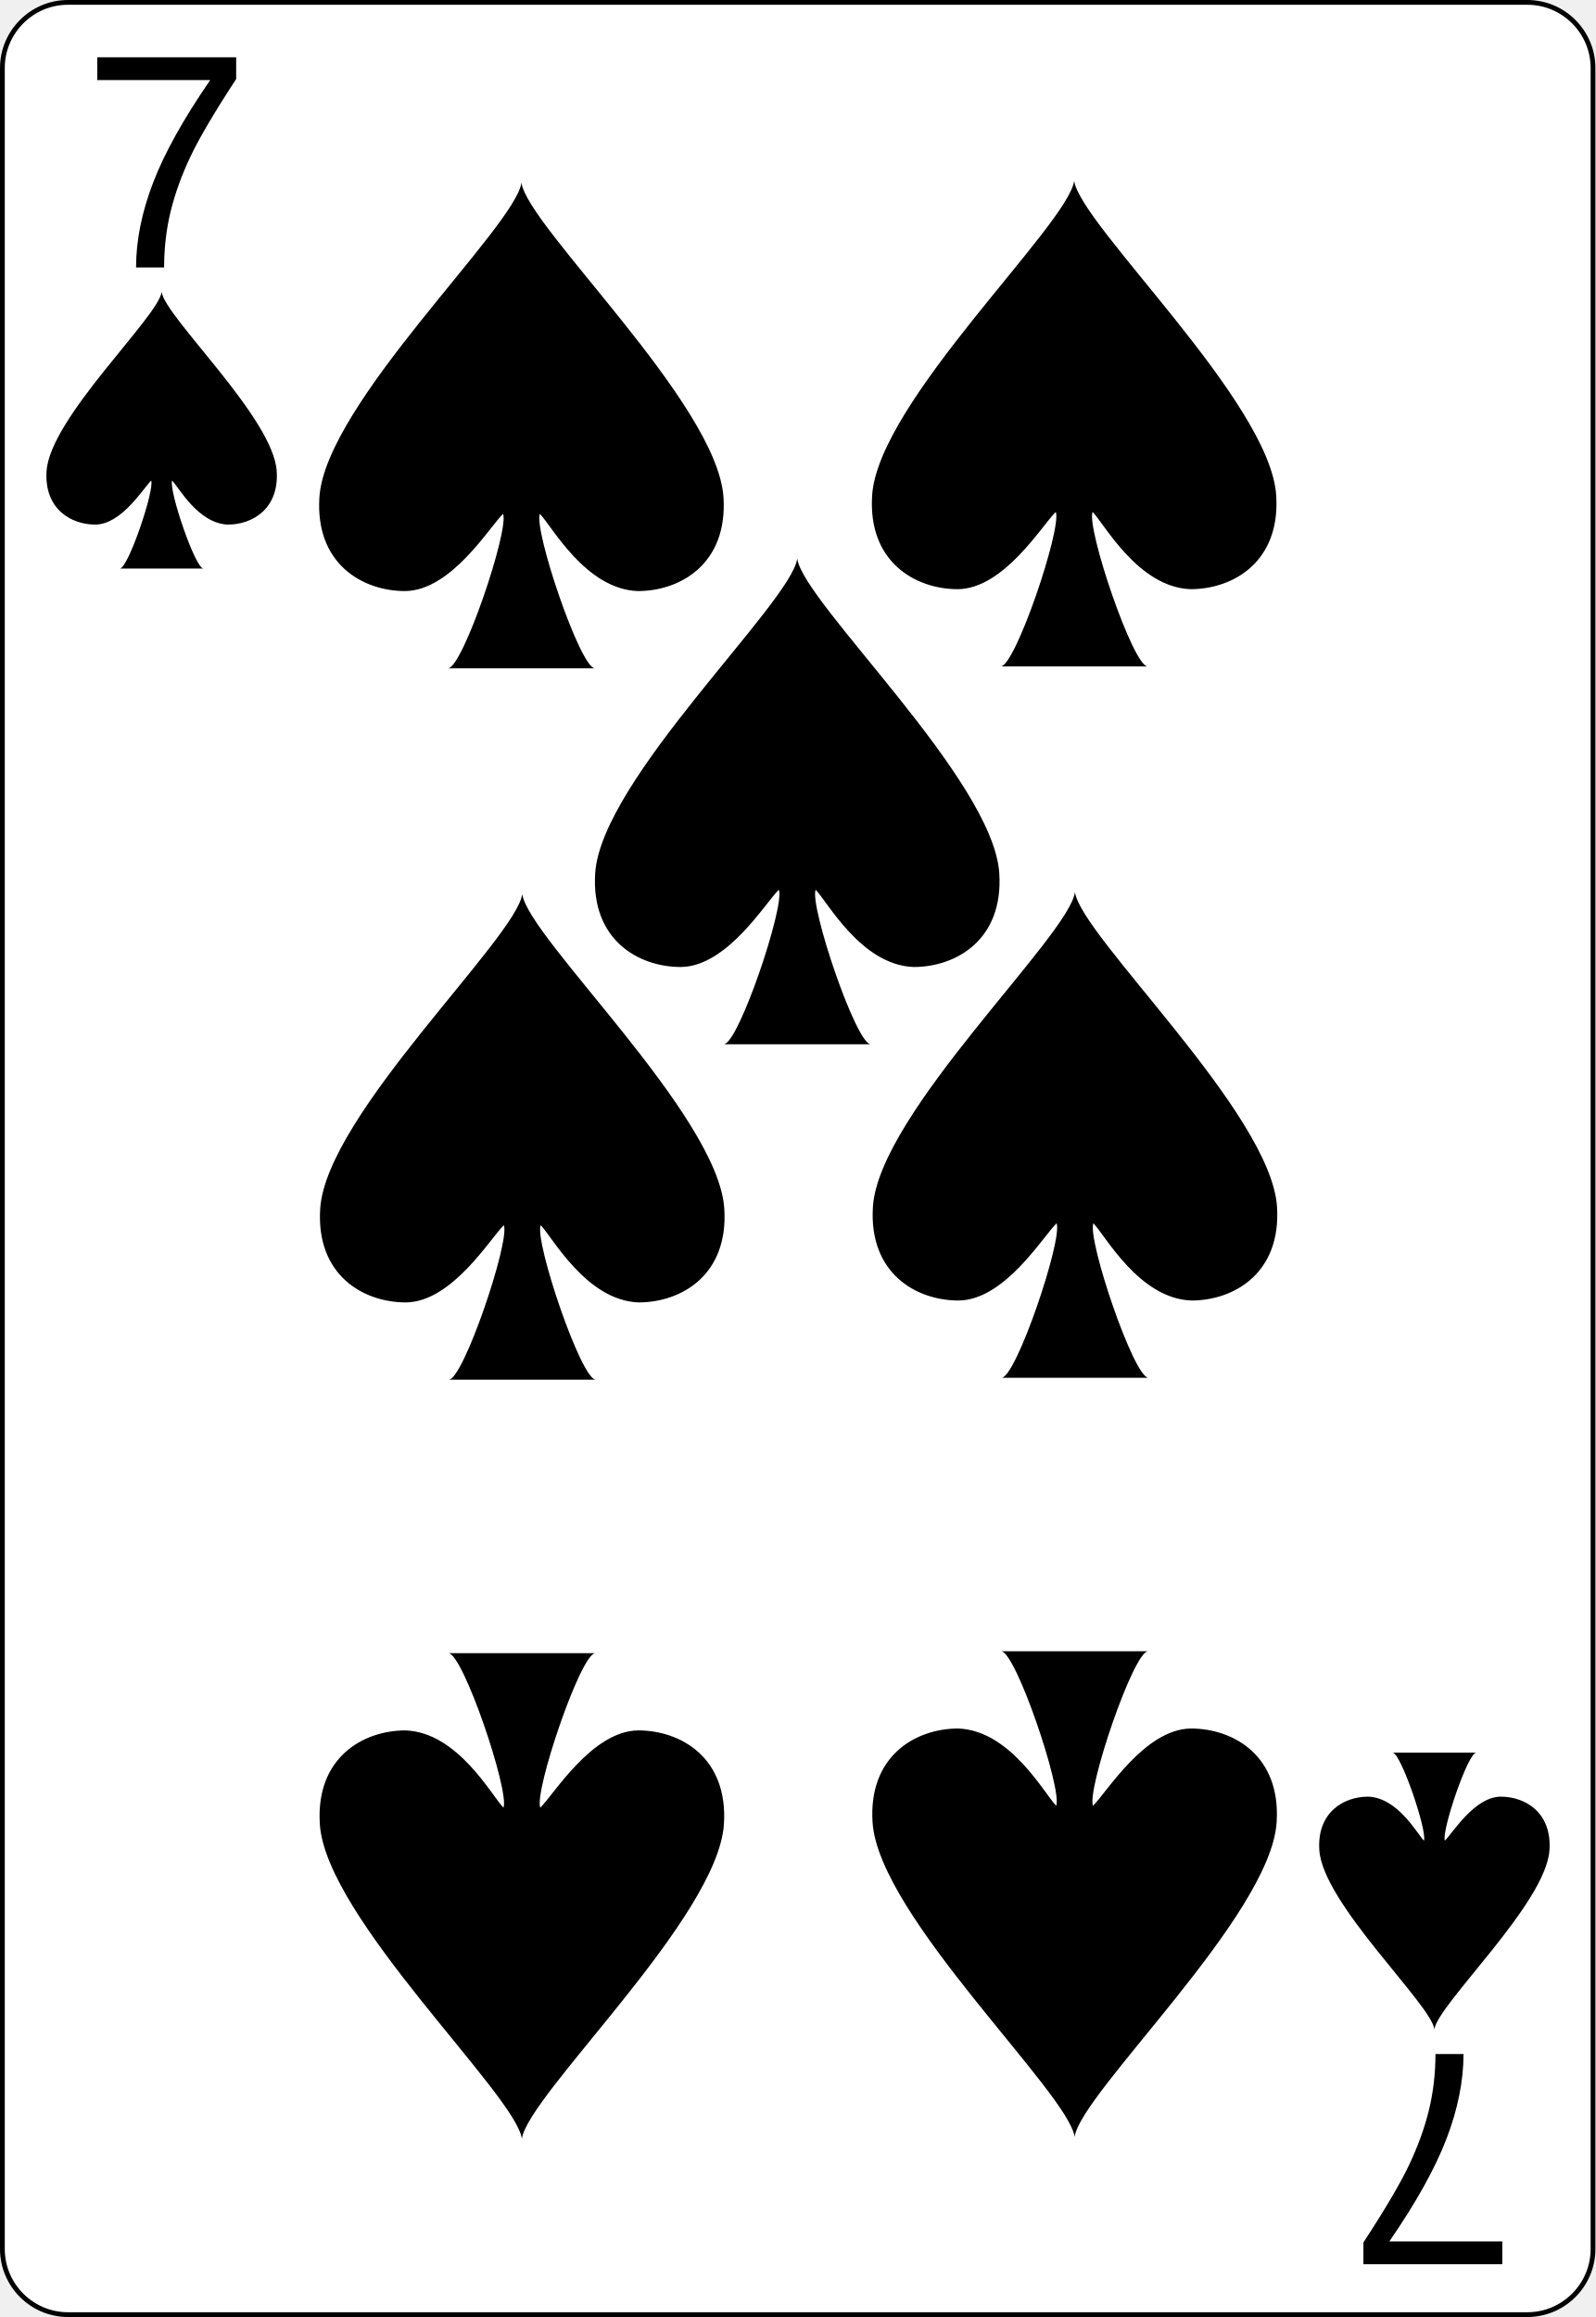
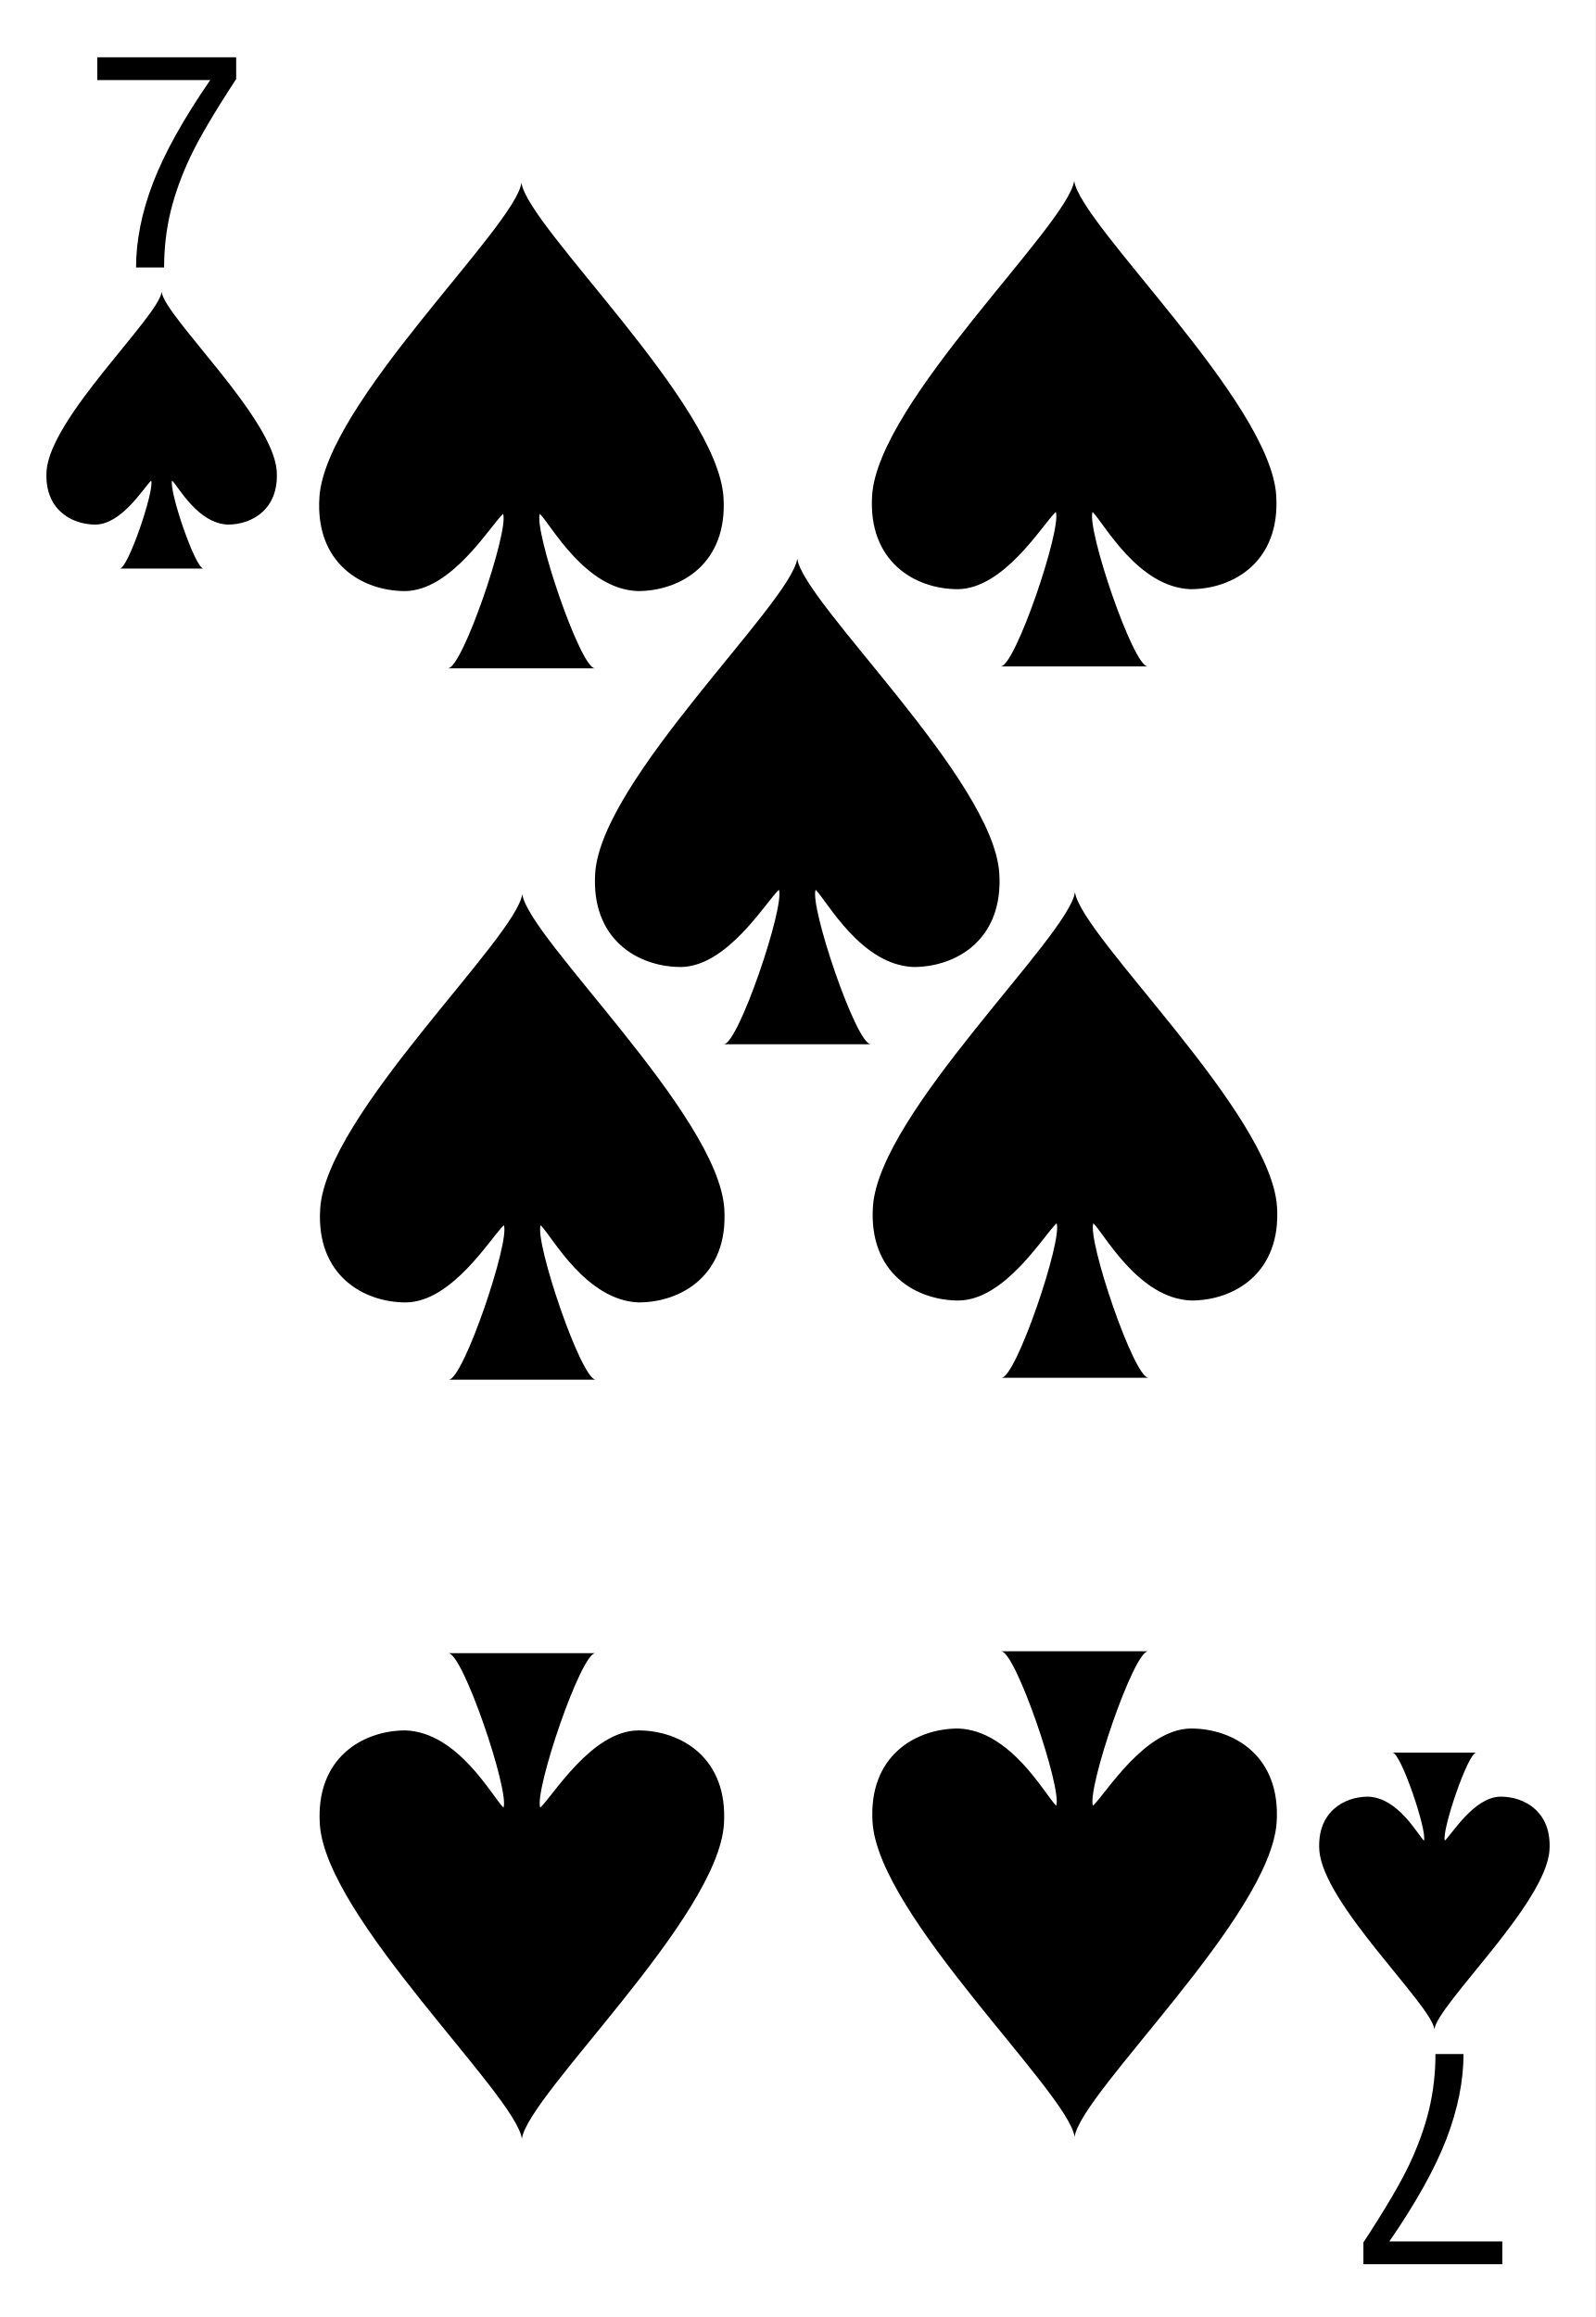
<svg xmlns="http://www.w3.org/2000/svg" width="167.087pt" height="242.667pt" viewBox="0 0 167.087 242.667" xml:space="preserve" id="svg2" version="1.1">
  <defs id="defs41" />
-   <g id="Layer_x0020_1" style="fill-rule:nonzero;clip-rule:nonzero;stroke:#000000;stroke-miterlimit:4;">
-     <path style="fill:#FFFFFF;stroke-width:0.5;" d="M166.837,235.548c0,3.777-3.087,6.869-6.871,6.869H7.111c-3.775,0-6.861-3.092-6.861-6.869V7.12C0.25,3.343,3.336,0.25,7.111,0.25h152.855    c3.784,0,6.871,3.093,6.871,6.87v228.428z" id="path5" />
+   <g id="Layer_x0020_1" style="fill-rule:nonzero;clip-rule:nonzero;stroke:none;">
+     <rect x="0" y="0" width="167.087" height="242.667" fill="#FFFFFF" stroke="none" style="fill:#FFFFFF;stroke:none;" id="path5" />
    <g style="stroke:none;" id="g7">
      <g id="g9">
				
			</g>
    </g>
    <g id="g15">
			
		</g>
    <g id="g19">
			
		</g>
    <g style="stroke:none;" id="g23">
      <g id="g25">
				
			</g>
    </g>
    <g style="stroke:none;" id="g31">
      <g id="g33">
				
			</g>
    </g>
  </g>
  <text xml:space="preserve" style="font-size:32px;font-style:normal;font-weight:normal;line-height:125%;letter-spacing:0px;word-spacing:0px;fill:#000000;fill-opacity:1;stroke:none;font-family:Bitstream Vera Sans" x="8.547" y="28.013" id="text3788">
    <tspan id="tspan3790" x="8.547" y="28.013" style="font-style:normal;font-variant:normal;font-weight:normal;font-stretch:normal;font-family:Arial;-inkscape-font-specification:Arial">7</tspan>
  </text>
  <g transform="matrix(1.508595,0,0,1.379325,16.9291,45.0659)" id="layer1-7">
    <path id="sl" d="M 7.989,3.103 C 7.747,-0.954 0.242,-8.59 0,-10.5 c -0.242,1.909 -7.747,9.545 -7.989,13.603 -0.169,2.868 1.695,4.057 3.39,4.057 1.835,-0.022 3.351,-2.801 3.873,-3.341 0.242,0.716 -1.603,6.682 -2.179,6.682 l 5.811,0 C 2.33,10.501 0.485,4.535 0.727,3.819 1.184,4.315 2.524,7.077 4.601,7.16 6.295,7.159 8.158,5.971 7.989,3.103 z" style="fill:#000000" />
  </g>
  <g transform="matrix(2.648679,0,0,2.421718,54.61089,44.566)" id="layer1-7-88">
    <path id="sl-4" d="M 7.989,3.103 C 7.747,-0.954 0.242,-8.59 0,-10.5 c -0.242,1.909 -7.747,9.545 -7.989,13.603 -0.169,2.868 1.695,4.057 3.39,4.057 1.835,-0.022 3.351,-2.801 3.873,-3.341 0.242,0.716 -1.603,6.682 -2.179,6.682 l 5.811,0 C 2.33,10.501 0.485,4.535 0.727,3.819 1.184,4.315 2.524,7.077 4.601,7.16 6.295,7.159 8.158,5.971 7.989,3.103 z" style="fill:#000000" />
  </g>
  <text xml:space="preserve" style="font-size:32px;font-style:normal;font-weight:normal;line-height:125%;letter-spacing:0px;word-spacing:0px;fill:#000000;fill-opacity:1;stroke:none;font-family:Bitstream Vera Sans" x="-158.978" y="-215.124" id="text3788-7" transform="scale(-1,-1)">
    <tspan id="tspan3790-6" x="-158.978" y="-215.124" style="font-style:normal;font-variant:normal;font-weight:normal;font-stretch:normal;font-family:Arial;-inkscape-font-specification:Arial">7</tspan>
  </text>
  <g transform="matrix(-1.508595,0,0,-1.379325,150.2251,198.0441)" id="layer1-7-3">
    <path id="sl-1" d="M 7.989,3.103 C 7.747,-0.954 0.242,-8.59 0,-10.5 c -0.242,1.909 -7.747,9.545 -7.989,13.603 -0.169,2.868 1.695,4.057 3.39,4.057 1.835,-0.022 3.351,-2.801 3.873,-3.341 0.242,0.716 -1.603,6.682 -2.179,6.682 l 5.811,0 C 2.33,10.501 0.485,4.535 0.727,3.819 1.184,4.315 2.524,7.077 4.601,7.16 6.295,7.159 8.158,5.971 7.989,3.103 z" style="fill:#000000" />
  </g>
  <g transform="matrix(-2.648679,0,0,-2.421718,54.65613,198.5713)" id="layer1-7-88-7">
    <path id="sl-4-5" d="M 7.989,3.103 C 7.747,-0.954 0.242,-8.59 0,-10.5 c -0.242,1.909 -7.747,9.545 -7.989,13.603 -0.169,2.868 1.695,4.057 3.39,4.057 1.835,-0.022 3.351,-2.801 3.873,-3.341 0.242,0.716 -1.603,6.682 -2.179,6.682 l 5.811,0 C 2.33,10.501 0.485,4.535 0.727,3.819 1.184,4.315 2.524,7.077 4.601,7.16 6.295,7.159 8.158,5.971 7.989,3.103 z" style="fill:#000000" />
  </g>
  <g transform="matrix(2.648679,0,0,2.421718,54.6947,119.0673)" id="layer1-7-88-6">
    <path id="sl-4-8" d="M 7.989,3.103 C 7.747,-0.954 0.242,-8.59 0,-10.5 c -0.242,1.909 -7.747,9.545 -7.989,13.603 -0.169,2.868 1.695,4.057 3.39,4.057 1.835,-0.022 3.351,-2.801 3.873,-3.341 0.242,0.716 -1.603,6.682 -2.179,6.682 l 5.811,0 C 2.33,10.501 0.485,4.535 0.727,3.819 1.184,4.315 2.524,7.077 4.601,7.16 6.295,7.159 8.158,5.971 7.989,3.103 z" style="fill:#000000" />
  </g>
  <g transform="matrix(2.648679,0,0,2.421718,112.4978,44.36691)" id="layer1-7-88-68">
    <path id="sl-4-84" d="M 7.989,3.103 C 7.747,-0.954 0.242,-8.59 0,-10.5 c -0.242,1.909 -7.747,9.545 -7.989,13.603 -0.169,2.868 1.695,4.057 3.39,4.057 1.835,-0.022 3.351,-2.801 3.873,-3.341 0.242,0.716 -1.603,6.682 -2.179,6.682 l 5.811,0 C 2.33,10.501 0.485,4.535 0.727,3.819 1.184,4.315 2.524,7.077 4.601,7.16 6.295,7.159 8.158,5.971 7.989,3.103 z" style="fill:#000000" />
  </g>
  <g transform="matrix(-2.648679,0,0,-2.421718,112.543,198.3722)" id="layer1-7-88-7-3">
    <path id="sl-4-5-1" d="M 7.989,3.103 C 7.747,-0.954 0.242,-8.59 0,-10.5 c -0.242,1.909 -7.747,9.545 -7.989,13.603 -0.169,2.868 1.695,4.057 3.39,4.057 1.835,-0.022 3.351,-2.801 3.873,-3.341 0.242,0.716 -1.603,6.682 -2.179,6.682 l 5.811,0 C 2.33,10.501 0.485,4.535 0.727,3.819 1.184,4.315 2.524,7.077 4.601,7.16 6.295,7.159 8.158,5.971 7.989,3.103 z" style="fill:#000000" />
  </g>
  <g transform="matrix(2.648679,0,0,2.421718,112.5816,118.8682)" id="layer1-7-88-6-4">
    <path id="sl-4-8-9" d="M 7.989,3.103 C 7.747,-0.954 0.242,-8.59 0,-10.5 c -0.242,1.909 -7.747,9.545 -7.989,13.603 -0.169,2.868 1.695,4.057 3.39,4.057 1.835,-0.022 3.351,-2.801 3.873,-3.341 0.242,0.716 -1.603,6.682 -2.179,6.682 l 5.811,0 C 2.33,10.501 0.485,4.535 0.727,3.819 1.184,4.315 2.524,7.077 4.601,7.16 6.295,7.159 8.158,5.971 7.989,3.103 z" style="fill:#000000" />
  </g>
  <g transform="matrix(2.648679,0,0,2.421718,83.4947,83.93795)" id="layer1-7-88-688">
    <path id="sl-4-4" d="M 7.989,3.103 C 7.747,-0.954 0.242,-8.59 0,-10.5 c -0.242,1.909 -7.747,9.545 -7.989,13.603 -0.169,2.868 1.695,4.057 3.39,4.057 1.835,-0.022 3.351,-2.801 3.873,-3.341 0.242,0.716 -1.603,6.682 -2.179,6.682 l 5.811,0 C 2.33,10.501 0.485,4.535 0.727,3.819 1.184,4.315 2.524,7.077 4.601,7.16 6.295,7.159 8.158,5.971 7.989,3.103 z" style="fill:#000000" />
  </g>
</svg>
